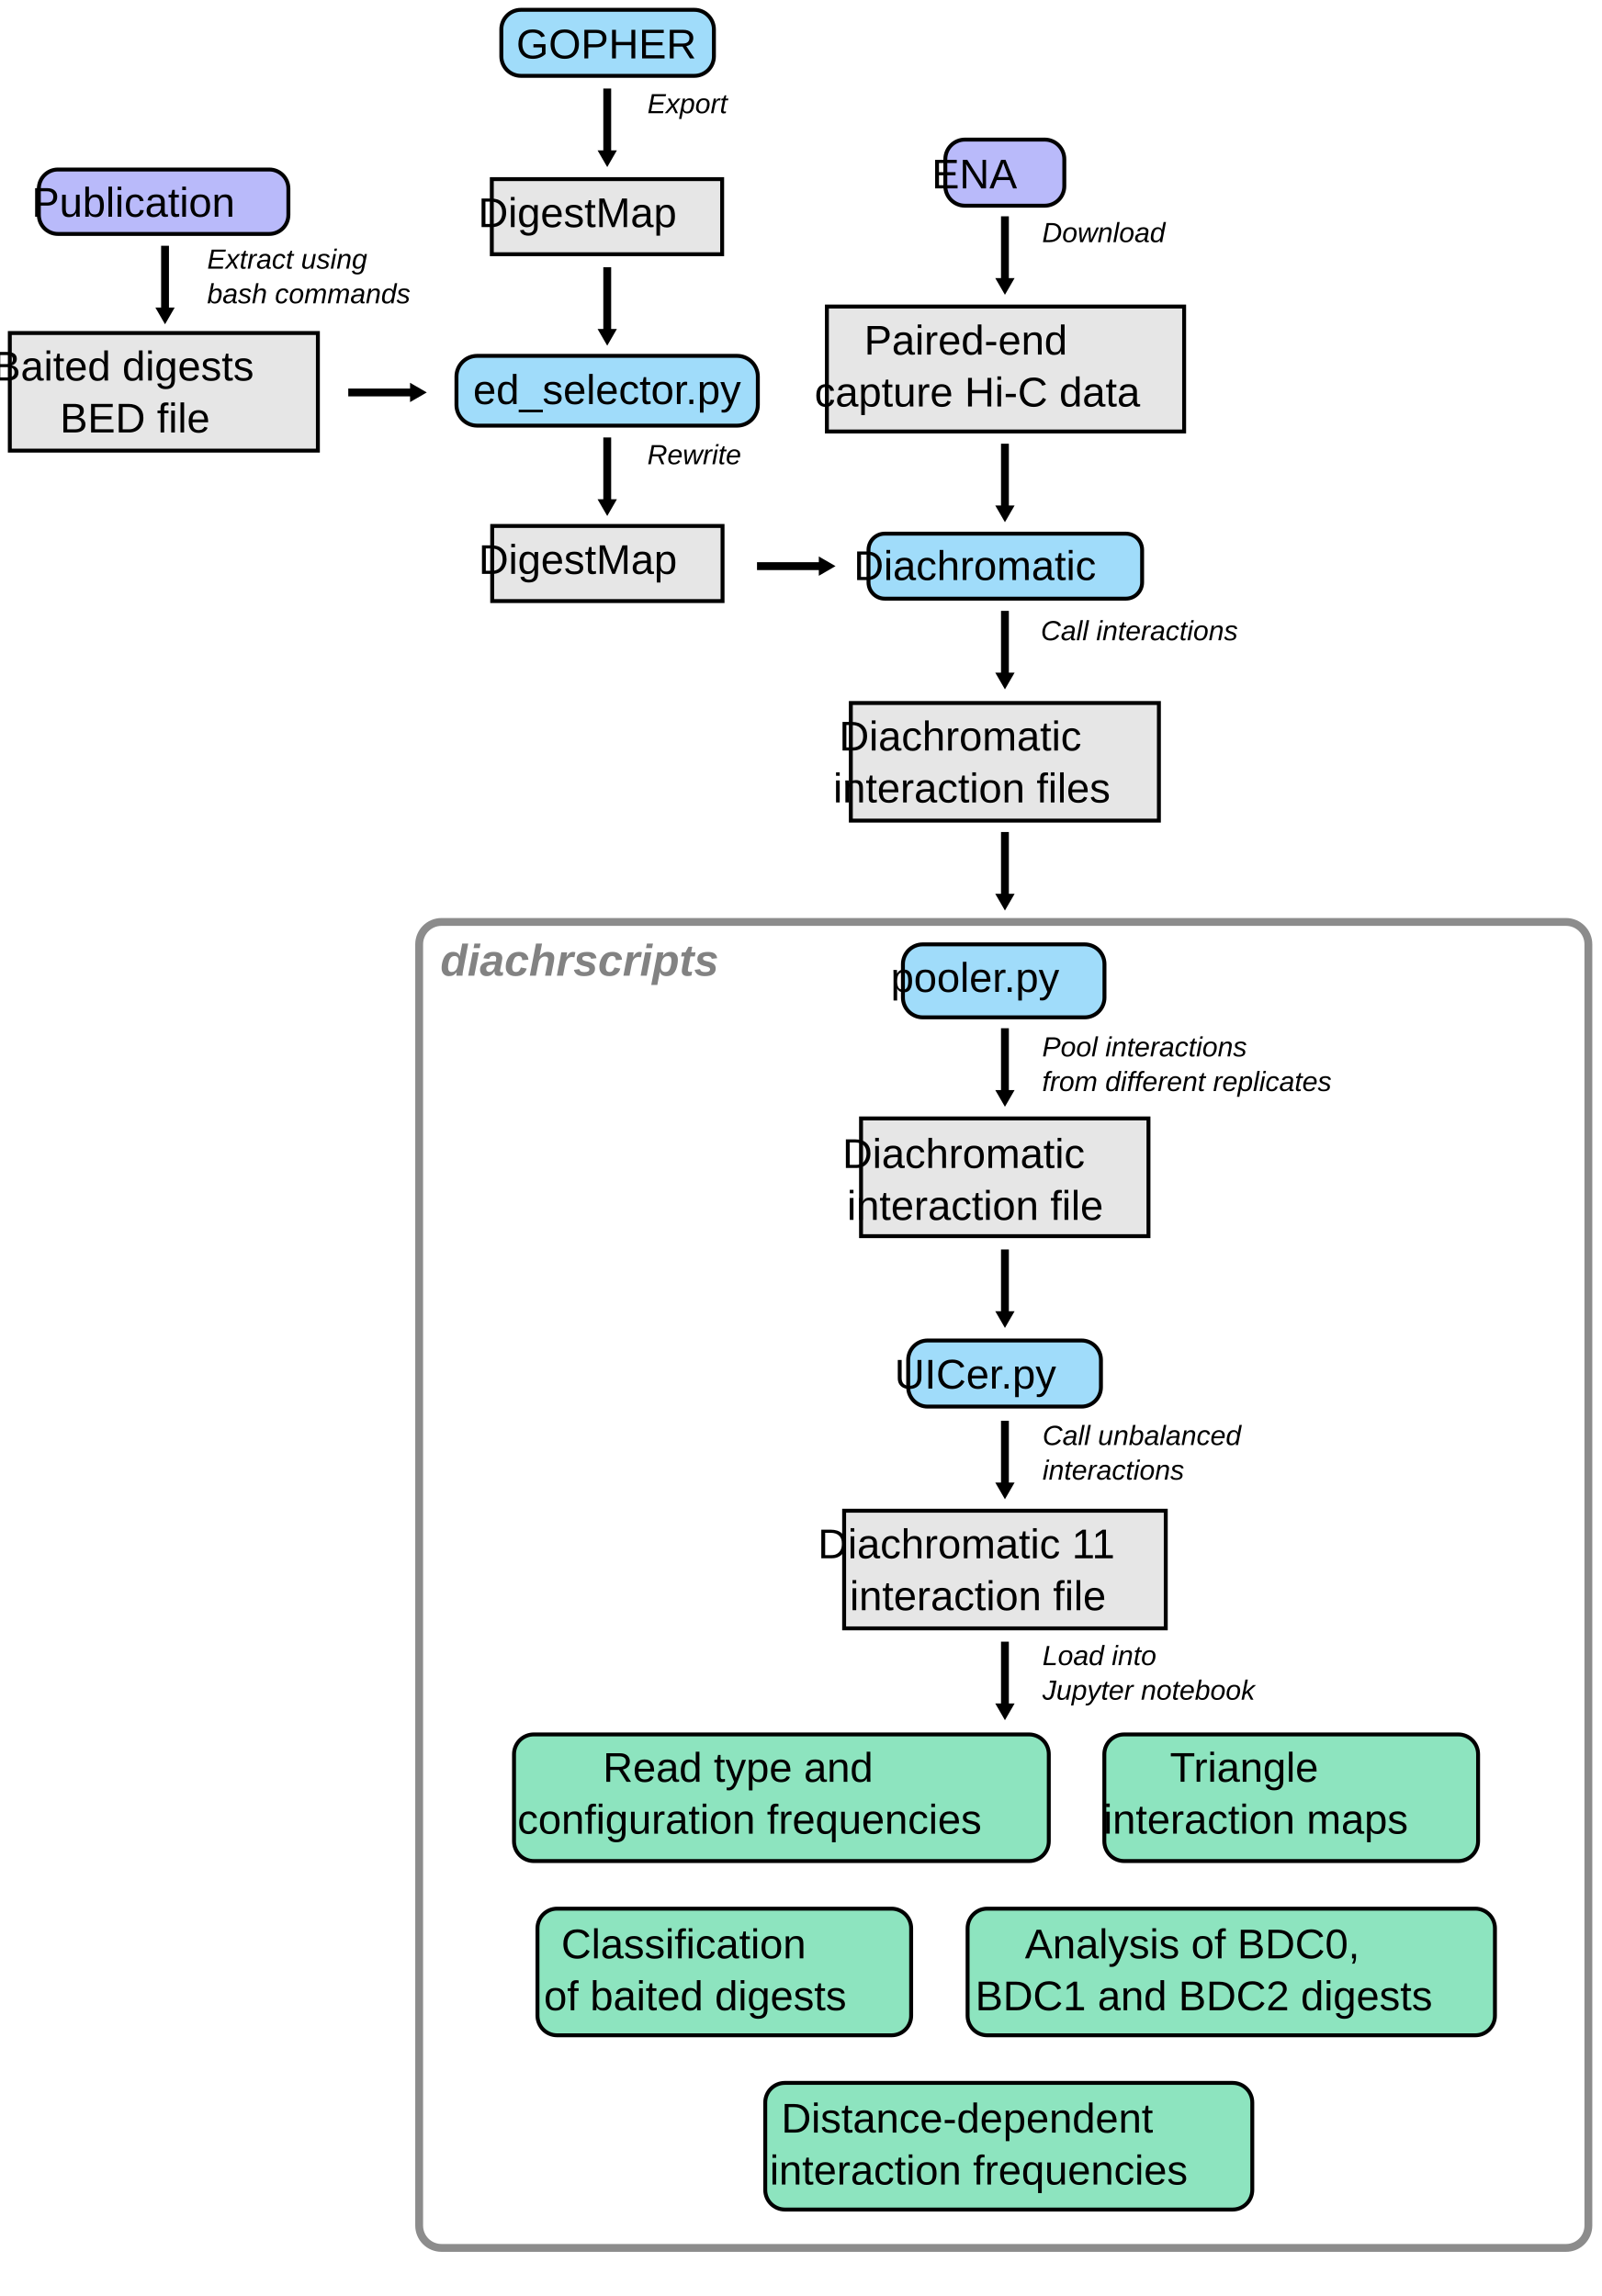
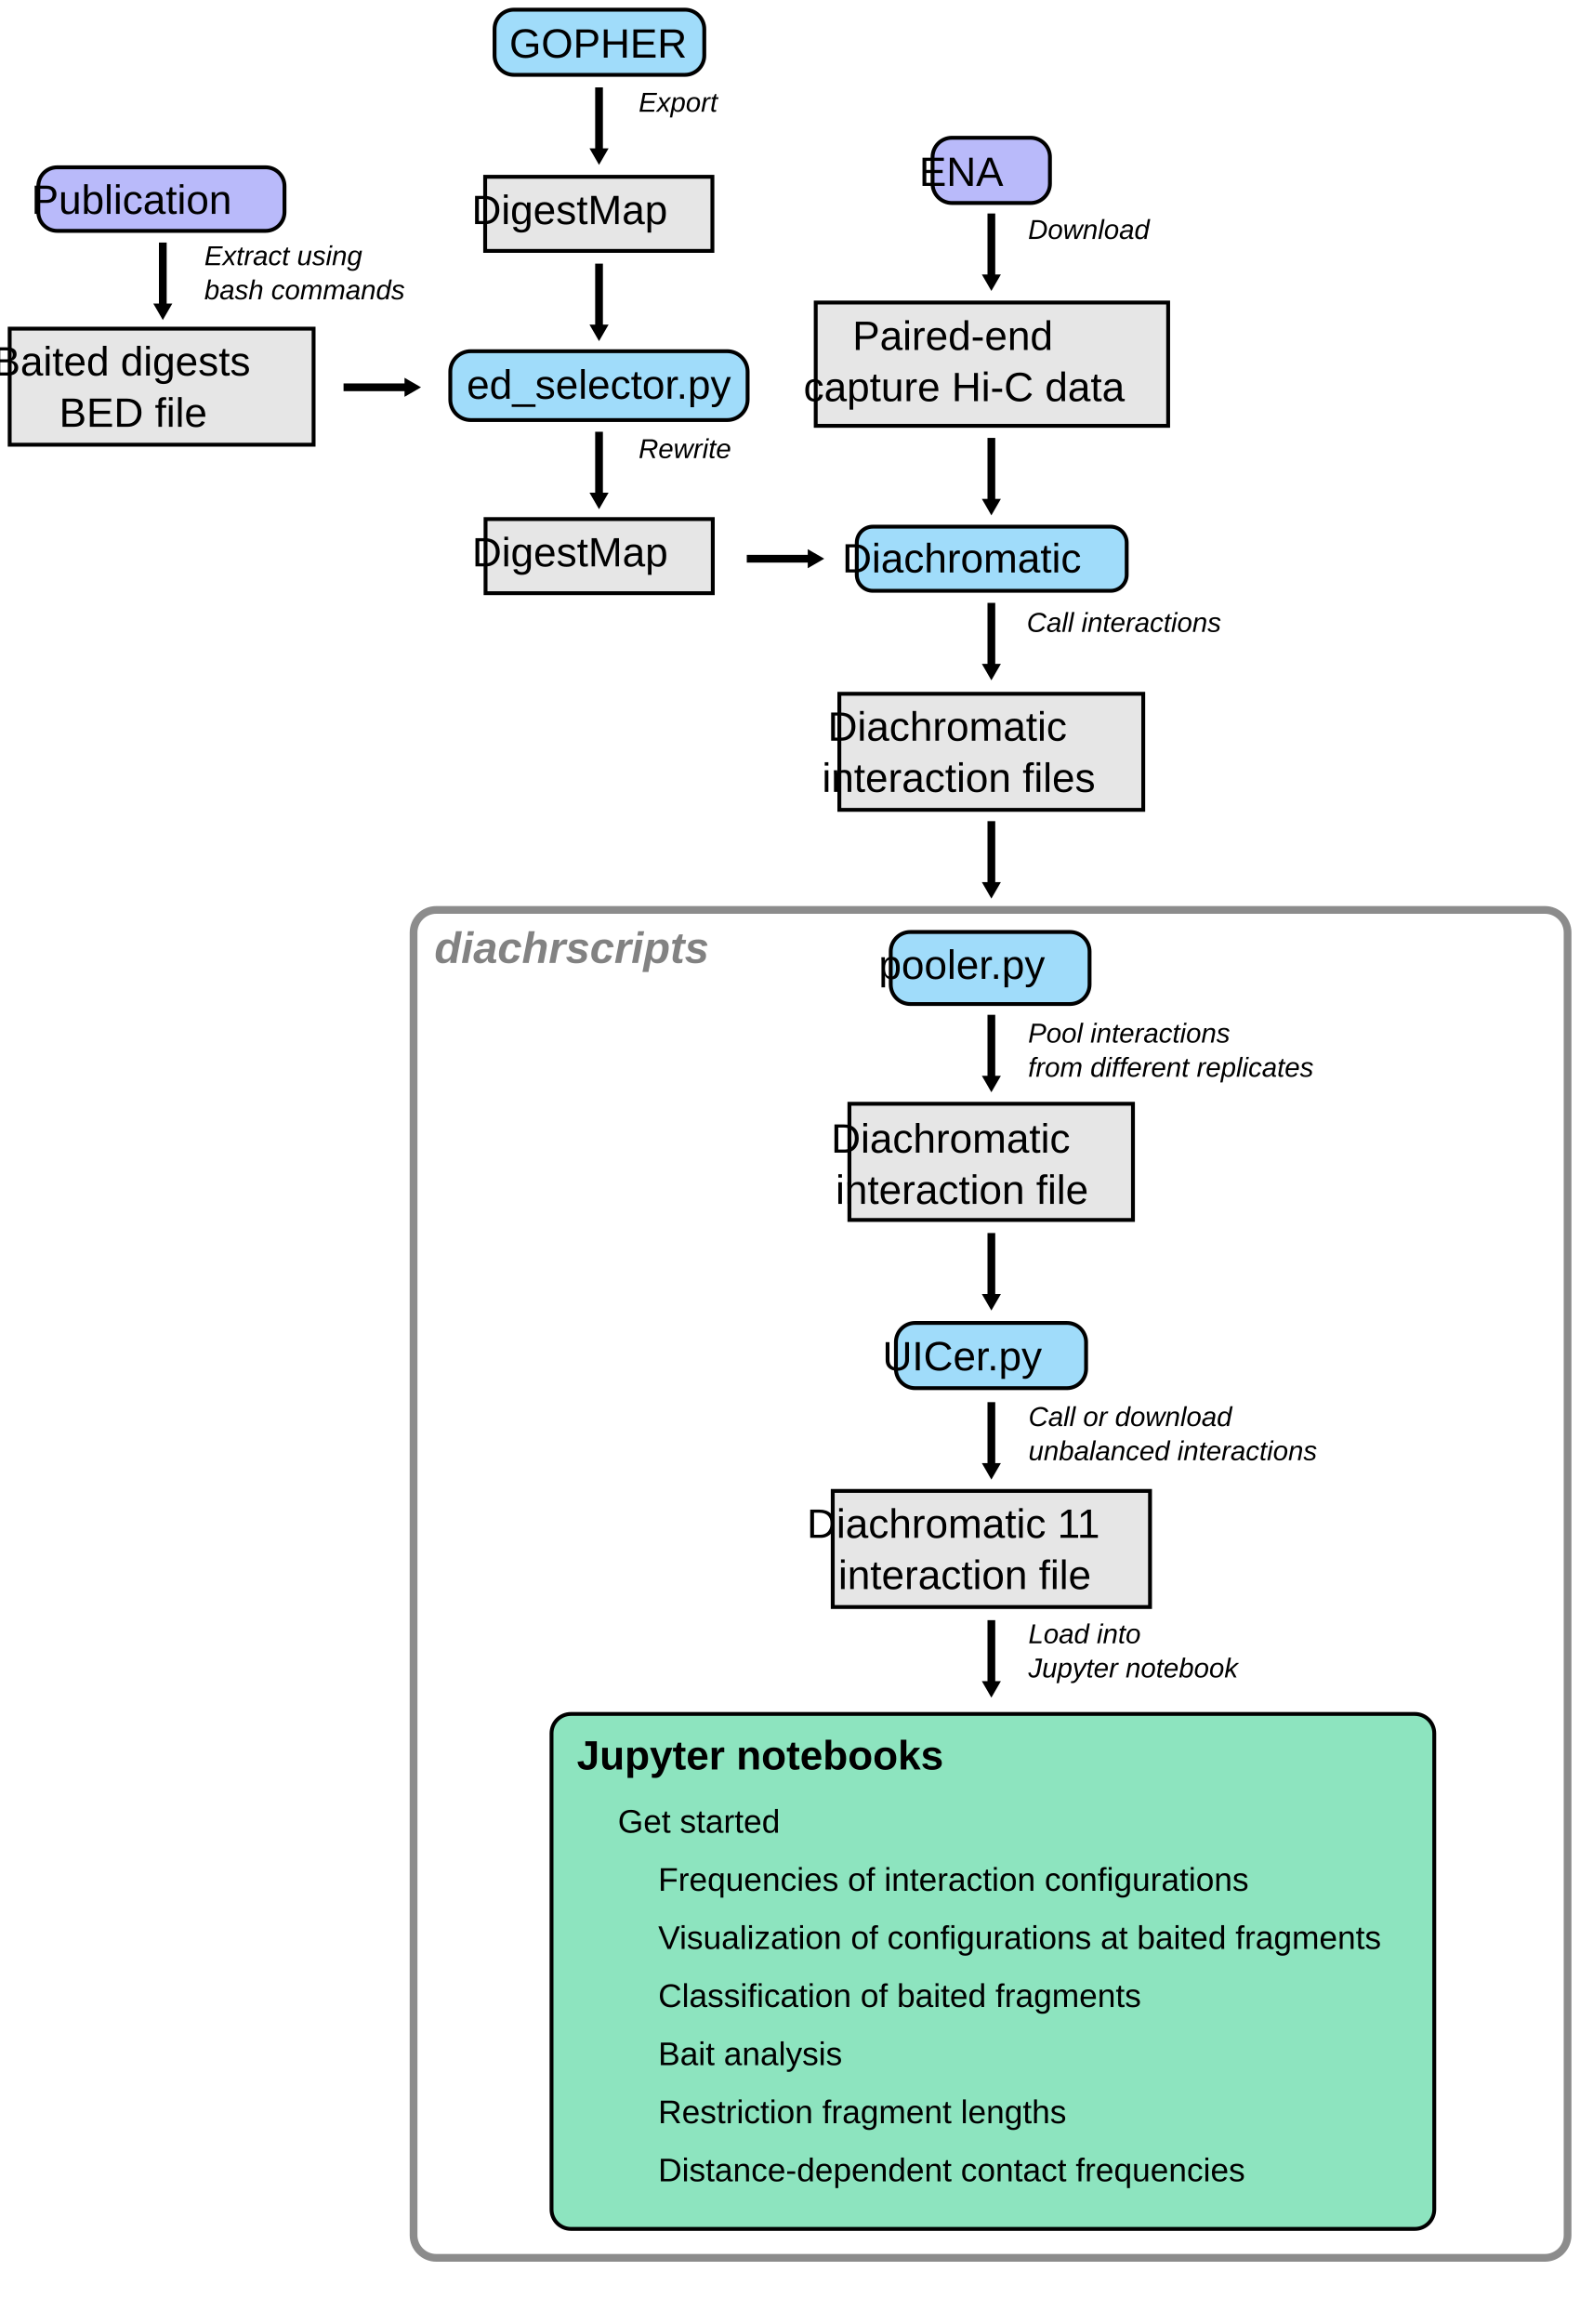
- <svg xmlns="http://www.w3.org/2000/svg" width="408mm" height="585mm" viewBox="0 0 408 585" version="1.1" id="svg5">
+ <svg xmlns="http://www.w3.org/2000/svg" width="408mm" height="600mm" viewBox="0 0 408 600" version="1.1" id="svg5">
  <defs id="defs2">
    <marker style="overflow:visible" id="marker2376" refX="0" refY="0" orient="auto">
      <path transform="matrix(-0.3,0,0,-0.3,0.69,0)" d="M 8.719,4.034 -2.207,0.016 8.719,-4.002 c -1.745,2.372 -1.735,5.617 -6e-7,8.035 z" style="fill:context-stroke;fill-rule:evenodd;stroke-width:0.625;stroke-linejoin:round" id="path2374" />
    </marker>
    <marker style="overflow:visible" id="TriangleOutS" refX="0" refY="0" orient="auto">
      <path transform="scale(0.2)" style="fill:context-stroke;fill-rule:evenodd;stroke:context-stroke;stroke-width:1pt" d="M 5.77,0 -2.88,5 V -5 Z" id="path2140" />
    </marker>
    <marker style="overflow:visible" id="Arrow2Mend" refX="0" refY="0" orient="auto">
      <path transform="scale(-0.6)" d="M 8.719,4.034 -2.207,0.016 8.719,-4.002 c -1.745,2.372 -1.735,5.617 -6e-7,8.035 z" style="fill:context-stroke;fill-rule:evenodd;stroke-width:0.625;stroke-linejoin:round" id="path2019" />
    </marker>
    <marker style="overflow:visible" id="Arrow2Send" refX="0" refY="0" orient="auto">
      <path transform="matrix(-0.3,0,0,-0.3,0.69,0)" d="M 8.719,4.034 -2.207,0.016 8.719,-4.002 c -1.745,2.372 -1.735,5.617 -6e-7,8.035 z" style="fill:context-stroke;fill-rule:evenodd;stroke-width:0.625;stroke-linejoin:round" id="path2025" />
    </marker>
    <marker style="overflow:visible" id="marker2342" refX="0" refY="0" orient="auto">
      <path transform="matrix(-0.2,0,0,-0.2,-1.2,0)" style="fill:context-stroke;fill-rule:evenodd;stroke:context-stroke;stroke-width:1pt" d="M 0,0 5,-5 -12.5,0 5,5 Z" id="path2340" />
    </marker>
    <marker style="overflow:visible" id="Arrow1Send" refX="0" refY="0" orient="auto">
      <path transform="matrix(-0.2,0,0,-0.2,-1.2,0)" style="fill:context-stroke;fill-rule:evenodd;stroke:context-stroke;stroke-width:1pt" d="M 0,0 5,-5 -12.5,0 5,5 Z" id="path2007" />
    </marker>
  </defs>
  <g id="layer1">
    <rect style="fill:#a0dcfa;fill-opacity:1;stroke:#000000;stroke-width:1;stroke-miterlimit:4;stroke-dasharray:none" id="rect13278" width="54.044" height="16.842" x="524.812" y="362.696" ry="4.953" />
    <rect style="fill:#b9bafa;fill-opacity:1;stroke:#000000;stroke-width:1;stroke-miterlimit:4;stroke-dasharray:none" id="rect49678" width="30.311" height="16.844" x="240.814" y="35.567" ry="5" />
    <rect style="fill:#e6e6e6;fill-opacity:1;stroke:#000000;stroke-width:1;stroke-miterlimit:4;stroke-dasharray:none" id="rect49676" width="91.005" height="31.836" x="210.644" y="78.103" ry="0" />
    <rect style="fill:#e6e6e6;fill-opacity:1;stroke:#000000;stroke-width:1;stroke-miterlimit:4;stroke-dasharray:none" id="rect49674" width="78.479" height="29.963" x="216.741" y="179.12" ry="0" />
    <rect style="fill:#e6e6e6;fill-opacity:1;stroke:#000000;stroke-width:1;stroke-miterlimit:4;stroke-dasharray:none" id="rect49672" width="58.679" height="19.136" x="125.383" y="134.011" ry="0" />
    <rect style="fill:#e6e6e6;fill-opacity:1;stroke:#000000;stroke-width:1;stroke-miterlimit:4;stroke-dasharray:none" id="rect42030" width="81.933" height="29.973" x="215.035" y="384.919" ry="0" />
-     <rect style="fill:#8de4bf;fill-opacity:1;stroke:#000000;stroke-width:1;stroke-miterlimit:4;stroke-dasharray:none" id="rect39671" width="95.211" height="32.265" x="281.319" y="441.915" ry="5.052" />
-     <rect style="fill:#8de4bf;fill-opacity:1;stroke:#000000;stroke-width:1;stroke-miterlimit:4;stroke-dasharray:none" id="rect39669" width="136.231" height="32.265" x="130.94" y="441.915" ry="5.047" />
+     <rect style="fill:#8de4bf;fill-opacity:1;stroke:#000000;stroke-width:1;stroke-miterlimit:4;stroke-dasharray:none" id="rect39669" width="227.948" height="132.948" x="142.418" y="442.5" ry="5.019" />
    <rect style="fill:#a0dcfa;fill-opacity:1;stroke:#000000;stroke-width:1;stroke-miterlimit:4;stroke-dasharray:none" id="rect39557" width="49.101" height="16.842" x="231.355" y="341.544" ry="4.953" />
    <rect style="fill:#a0dcfa;fill-opacity:1;stroke:#000000;stroke-width:1;stroke-miterlimit:4;stroke-dasharray:none" id="rect39555" width="51.342" height="18.594" x="230.014" y="240.618" ry="5.049" />
    <rect style="fill:#a0dcfa;fill-opacity:1;stroke:#000000;stroke-width:1;stroke-miterlimit:4;stroke-dasharray:none" id="rect39553" width="69.697" height="16.559" x="221.246" y="135.972" ry="4.14" />
    <rect style="fill:#a0dcfa;fill-opacity:1;stroke:#000000;stroke-width:1;stroke-miterlimit:4;stroke-dasharray:none" id="rect39255" width="76.776" height="17.776" x="116.279" y="90.671" ry="5.283" />
    <text xml:space="preserve" style="font-size:10.583px;line-height:1.25;font-family:Arial;-inkscape-font-specification:Arial;text-align:center;text-anchor:middle;stroke-width:0.265" x="255.697" y="147.787" id="text1464">
      <tspan id="tspan1462" style="text-align:center;text-anchor:middle;stroke-width:0.265" x="255.697" y="147.787">Diachromatic</tspan>
    </text>
    <text xml:space="preserve" style="font-size:10.583px;line-height:1.25;font-family:Arial;-inkscape-font-specification:Arial;text-align:center;text-anchor:middle;stroke-width:0.265" x="255.826" y="353.788" id="text1900">
      <tspan id="tspan1898" style="text-align:center;text-anchor:middle;stroke-width:0.265" x="255.826" y="353.788">UICer.py</tspan>
    </text>
    <text xml:space="preserve" style="font-size:10.583px;line-height:1.25;font-family:Arial;-inkscape-font-specification:Arial;stroke-width:0.265" x="120.516" y="102.942" id="text2644">
      <tspan id="tspan2642" style="stroke-width:0.265" x="120.516" y="102.942">ed_selector.py</tspan>
    </text>
    <text xml:space="preserve" style="font-size:10.583px;line-height:1.25;font-family:Arial;-inkscape-font-specification:Arial;text-align:center;text-anchor:middle;stroke-width:0.265" x="255.571" y="48.008" id="text3542">
      <tspan id="tspan3540" style="text-align:center;text-anchor:middle;stroke-width:0.265" x="255.571" y="48.008">ENA</tspan>
-     </text>
-     <text xml:space="preserve" style="font-size:10.583px;line-height:1.25;font-family:Arial;-inkscape-font-specification:Arial;text-align:center;text-anchor:middle;stroke-width:0.265" x="198.293" y="453.983" id="text5236">
-       <tspan style="text-align:center;text-anchor:middle;stroke-width:0.265" x="198.293" y="453.983" id="tspan13474">Read type and</tspan>
-       <tspan style="text-align:center;text-anchor:middle;stroke-width:0.265" x="198.293" y="467.212" id="tspan2636">configuration frequencies</tspan>
-     </text>
-     <text xml:space="preserve" style="font-size:10.583px;line-height:1.25;font-family:Arial;-inkscape-font-specification:Arial;text-align:center;text-anchor:middle;stroke-width:0.265" x="327.234" y="453.969" id="text5768">
-       <tspan id="tspan5766" style="text-align:center;text-anchor:middle;stroke-width:0.265" x="327.234" y="453.969">Triangle</tspan>
-       <tspan style="text-align:center;text-anchor:middle;stroke-width:0.265" x="327.234" y="467.198" id="tspan26899">interaction maps</tspan>
    </text>
    <text xml:space="preserve" style="font-size:10.583px;line-height:1.25;font-family:Arial;-inkscape-font-specification:Arial;text-align:center;text-anchor:middle;stroke-width:0.265" x="256.315" y="90.344" id="text6534">
      <tspan id="tspan6532" style="text-align:center;text-anchor:middle;stroke-width:0.265" x="256.315" y="90.344">Paired-end</tspan>
      <tspan style="text-align:center;text-anchor:middle;stroke-width:0.265" x="256.315" y="103.573" id="tspan21088">capture Hi-C data</tspan>
    </text>
    <text xml:space="preserve" style="font-size:10.583px;line-height:1.25;font-family:Arial;-inkscape-font-specification:Arial;text-align:center;text-anchor:middle;stroke-width:0.265" x="154.546" y="146.227" id="text8032">
      <tspan id="tspan8030" style="text-align:center;text-anchor:middle;stroke-width:0.265" x="154.546" y="146.227">DigestMap</tspan>
    </text>
    <text xml:space="preserve" style="font-size:10.583px;line-height:1.25;font-family:Arial;-inkscape-font-specification:Arial;text-align:center;text-anchor:middle;stroke-width:0.265" x="254.917" y="191.225" id="text10292">
      <tspan id="tspan10290" style="text-align:center;text-anchor:middle;stroke-width:0.265" x="254.917" y="191.225">Diachromatic</tspan>
      <tspan style="text-align:center;text-anchor:middle;stroke-width:0.265" x="254.917" y="204.454" id="tspan10294">interaction files</tspan>
    </text>
    <text xml:space="preserve" style="font-size:10.583px;line-height:1.25;font-family:Arial;-inkscape-font-specification:Arial;text-align:center;text-anchor:middle;stroke-width:0.265" x="255.729" y="252.725" id="text11090">
      <tspan id="tspan11088" style="text-align:center;text-anchor:middle;stroke-width:0.265" x="255.729" y="252.725">pooler.py</tspan>
    </text>
    <text xml:space="preserve" style="font-size:10.583px;line-height:1.25;font-family:Arial;-inkscape-font-specification:Arial;text-align:center;text-anchor:middle;stroke-width:0.265" x="256.475" y="397.03" id="text25424">
      <tspan id="tspan25420" style="text-align:center;text-anchor:middle;stroke-width:0.265" x="256.475" y="397.03">Diachromatic 11</tspan>
      <tspan style="text-align:center;text-anchor:middle;stroke-width:0.265" x="256.475" y="410.259" id="tspan25422">interaction file</tspan>
    </text>
    <text xml:space="preserve" style="font-style:italic;font-variant:normal;font-weight:normal;font-stretch:normal;font-size:7.056px;line-height:1.25;font-family:Arial;-inkscape-font-specification:'Arial Italic';text-align:start;text-anchor:start;stroke-width:0.265" x="164.895" y="118.277" id="text29309">
      <tspan id="tspan29307" style="font-style:italic;font-variant:normal;font-weight:normal;font-stretch:normal;font-size:7.056px;font-family:Arial;-inkscape-font-specification:'Arial Italic';text-align:start;text-anchor:start;stroke-width:0.265" x="164.895" y="118.277">Rewrite</tspan>
    </text>
    <text xml:space="preserve" style="font-style:italic;font-variant:normal;font-weight:normal;font-stretch:normal;font-size:7.056px;line-height:1.25;font-family:Arial;-inkscape-font-specification:'Arial Italic';text-align:start;text-anchor:start;stroke-width:0.265" x="265.465" y="61.694" id="text32175">
      <tspan id="tspan32173" style="font-style:italic;font-variant:normal;font-weight:normal;font-stretch:normal;font-size:7.056px;font-family:Arial;-inkscape-font-specification:'Arial Italic';text-align:start;text-anchor:start;stroke-width:0.265" x="265.465" y="61.694">Download</tspan>
    </text>
    <text xml:space="preserve" style="font-style:italic;font-variant:normal;font-weight:normal;font-stretch:normal;font-size:7.056px;line-height:1.25;font-family:Arial;-inkscape-font-specification:'Arial Italic';text-align:start;text-anchor:start;stroke-width:0.265" x="265.138" y="163.137" id="text32863">
      <tspan id="tspan32861" style="font-style:italic;font-variant:normal;font-weight:normal;font-stretch:normal;font-size:7.056px;font-family:Arial;-inkscape-font-specification:'Arial Italic';text-align:start;text-anchor:start;stroke-width:0.265" x="265.138" y="163.137">Call interactions</tspan>
    </text>
    <text xml:space="preserve" style="font-style:italic;font-variant:normal;font-weight:normal;font-stretch:normal;font-size:7.056px;line-height:1.25;font-family:Arial;-inkscape-font-specification:'Arial Italic';text-align:start;text-anchor:start;stroke-width:0.265" x="265.476" y="269.169" id="text39231">
      <tspan id="tspan39229" style="font-style:italic;font-variant:normal;font-weight:normal;font-stretch:normal;font-size:7.056px;font-family:Arial;-inkscape-font-specification:'Arial Italic';text-align:start;text-anchor:start;stroke-width:0.265" x="265.476" y="269.169">Pool interactions</tspan>
      <tspan style="font-style:italic;font-variant:normal;font-weight:normal;font-stretch:normal;font-size:7.056px;font-family:Arial;-inkscape-font-specification:'Arial Italic';text-align:start;text-anchor:start;stroke-width:0.265" x="265.476" y="277.988" id="tspan4329">from different replicates</tspan>
    </text>
    <text xml:space="preserve" style="font-style:italic;font-variant:normal;font-weight:normal;font-stretch:normal;font-size:7.056px;line-height:1.25;font-family:Arial;-inkscape-font-specification:'Arial Italic';text-align:start;text-anchor:start;stroke-width:0.265" x="265.569" y="368.181" id="text40809">
-       <tspan id="tspan40807" style="font-style:italic;font-variant:normal;font-weight:normal;font-stretch:normal;font-size:7.056px;font-family:Arial;-inkscape-font-specification:'Arial Italic';text-align:start;text-anchor:start;stroke-width:0.265" x="265.569" y="368.181">Call unbalanced</tspan>
-       <tspan style="font-style:italic;font-variant:normal;font-weight:normal;font-stretch:normal;font-size:7.056px;font-family:Arial;-inkscape-font-specification:'Arial Italic';text-align:start;text-anchor:start;stroke-width:0.265" x="265.569" y="377" id="tspan41283">interactions</tspan>
+       <tspan id="tspan40807" style="font-style:italic;font-variant:normal;font-weight:normal;font-stretch:normal;font-size:7.056px;font-family:Arial;-inkscape-font-specification:'Arial Italic';text-align:start;text-anchor:start;stroke-width:0.265" x="265.569" y="368.181">Call or download</tspan>
+       <tspan style="font-style:italic;font-variant:normal;font-weight:normal;font-stretch:normal;font-size:7.056px;font-family:Arial;-inkscape-font-specification:'Arial Italic';text-align:start;text-anchor:start;stroke-width:0.265" x="265.569" y="377" id="tspan41283">unbalanced interactions</tspan>
    </text>
    <rect style="fill:#e6e6e6;fill-opacity:1;stroke:#000000;stroke-width:1;stroke-miterlimit:4;stroke-dasharray:none" id="rect50304" width="73.222" height="29.995" x="219.342" y="284.967" ry="0" />
    <text xml:space="preserve" style="font-size:10.583px;line-height:1.25;font-family:Arial;-inkscape-font-specification:Arial;text-align:center;text-anchor:middle;stroke-width:0.265" x="255.775" y="297.588" id="text50310">
      <tspan id="tspan50306" style="text-align:center;text-anchor:middle;stroke-width:0.265" x="255.775" y="297.588">Diachromatic</tspan>
      <tspan style="text-align:center;text-anchor:middle;stroke-width:0.265" x="255.775" y="310.817" id="tspan50308">interaction file</tspan>
    </text>
    <path style="fill:none;stroke:#000000;stroke-width:0.265px;stroke-linecap:butt;stroke-linejoin:miter;stroke-opacity:1" d="m 500,428.891 c 391.583,0 391.583,0 391.583,0" id="path51305" />
    <path style="fill:none;stroke:#000000;stroke-width:0.265px;stroke-linecap:butt;stroke-linejoin:miter;stroke-opacity:1" d="m 500,365.132 c 391.583,0 391.583,0 391.583,0" id="path51387" />
    <path style="fill:none;stroke:#000000;stroke-width:0.265px;stroke-linecap:butt;stroke-linejoin:miter;stroke-opacity:1" d="m 500,315.132 c 391.583,0 391.583,0 391.583,0" id="path51389" />
    <path style="fill:none;stroke:#000000;stroke-width:0.265px;stroke-linecap:butt;stroke-linejoin:miter;stroke-opacity:1" d="m 500,265.132 c 391.583,0 391.583,0 391.583,0" id="path51391" />
    <path style="fill:none;stroke:#000000;stroke-width:0.265px;stroke-linecap:butt;stroke-linejoin:miter;stroke-opacity:1" d="m 500,215.132 c 391.583,0 391.583,0 391.583,0" id="path51395" />
    <path style="fill:none;stroke:#000000;stroke-width:0.265px;stroke-linecap:butt;stroke-linejoin:miter;stroke-opacity:1" d="m 500,165.132 c 391.583,0 391.583,0 391.583,0" id="path51397" />
    <path style="fill:none;stroke:#000000;stroke-width:0.265px;stroke-linecap:butt;stroke-linejoin:miter;stroke-opacity:1" d="m 500,115.132 c 391.583,0 391.583,0 391.583,0" id="path51399" />
    <path style="fill:none;stroke:#000000;stroke-width:0.265px;stroke-linecap:butt;stroke-linejoin:miter;stroke-opacity:1" d="m 500,65.132 c 391.583,0 391.583,0 391.583,0" id="path51403" />
    <path style="fill:none;stroke:#000000;stroke-width:0.265px;stroke-linecap:butt;stroke-linejoin:miter;stroke-opacity:1" d="m 500,15.132 c 391.583,0 391.583,0 391.583,0" id="path51405" />
    <path style="fill:none;stroke:#000000;stroke-width:0.318px;stroke-linecap:butt;stroke-linejoin:miter;stroke-opacity:1" d="m 60.731,-600 c -1.286,513.405 0,499.806 0,499.806" id="path26459" />
    <path style="fill:none;stroke:#000000;stroke-width:2;stroke-linecap:butt;stroke-linejoin:miter;stroke-miterlimit:4;stroke-dasharray:none;stroke-opacity:1;marker-end:url(#TriangleOutS)" d="m 255.999,318.343 c 0,17.162 0,17.162 0,17.162" id="path1990" />
    <path style="fill:none;stroke:#000000;stroke-width:2;stroke-linecap:butt;stroke-linejoin:miter;stroke-miterlimit:4;stroke-dasharray:none;stroke-opacity:1;marker-end:url(#TriangleOutS)" d="m 255.999,261.993 c 0,17.162 0,17.162 0,17.162" id="path2494" />
    <path style="fill:none;stroke:#000000;stroke-width:2;stroke-linecap:butt;stroke-linejoin:miter;stroke-miterlimit:4;stroke-dasharray:none;stroke-opacity:1;marker-end:url(#TriangleOutS)" d="m 255.999,211.993 c 0,17.162 0,17.162 0,17.162" id="path2496" />
    <path style="fill:none;stroke:#000000;stroke-width:2;stroke-linecap:butt;stroke-linejoin:miter;stroke-miterlimit:4;stroke-dasharray:none;stroke-opacity:1;marker-end:url(#TriangleOutS)" d="m 255.999,155.643 c 0,17.162 0,17.162 0,17.162" id="path2498" />
    <path style="fill:none;stroke:#000000;stroke-width:2;stroke-linecap:butt;stroke-linejoin:miter;stroke-miterlimit:4;stroke-dasharray:none;stroke-opacity:1;marker-end:url(#TriangleOutS)" d="m 255.999,113.051 c 0,17.162 0,17.162 0,17.162" id="path2500" />
    <path style="fill:none;stroke:#000000;stroke-width:2;stroke-linecap:butt;stroke-linejoin:miter;stroke-miterlimit:4;stroke-dasharray:none;stroke-opacity:1;marker-end:url(#TriangleOutS)" d="m 255.999,55.114 c 0,17.162 0,17.162 0,17.162" id="path2502" />
    <path style="fill:none;stroke:#000000;stroke-width:2;stroke-linecap:butt;stroke-linejoin:miter;stroke-miterlimit:4;stroke-dasharray:none;stroke-opacity:1;marker-end:url(#TriangleOutS)" d="m 255.999,361.993 c 0,17.162 0,17.162 0,17.162" id="path2504" />
    <path style="fill:none;stroke:#000000;stroke-width:2;stroke-linecap:butt;stroke-linejoin:miter;stroke-miterlimit:4;stroke-dasharray:none;stroke-opacity:1;marker-end:url(#TriangleOutS)" d="m 154.688,111.464 c 0,17.162 0,17.162 0,17.162" id="path2506" />
    <path style="fill:none;stroke:#000000;stroke-width:2;stroke-linecap:butt;stroke-linejoin:miter;stroke-miterlimit:4;stroke-dasharray:none;stroke-opacity:1;marker-end:url(#TriangleOutS)" d="m 192.841,144.245 c 17.162,0 17.162,0 17.162,0" id="path2508" />
    <path style="fill:none;stroke:#000000;stroke-width:2;stroke-linecap:butt;stroke-linejoin:miter;stroke-miterlimit:4;stroke-dasharray:none;stroke-opacity:1;marker-end:url(#TriangleOutS)" d="m 255.999,418.285 c 0,17.162 0,17.162 0,17.162" id="path14744" />
    <text xml:space="preserve" style="font-style:italic;font-variant:normal;font-weight:normal;font-stretch:normal;font-size:7.056px;line-height:1.25;font-family:Arial;-inkscape-font-specification:'Arial Italic';text-align:start;text-anchor:start;stroke-width:0.265" x="265.545" y="424.253" id="text14748">
      <tspan id="tspan14746" style="font-style:italic;font-variant:normal;font-weight:normal;font-stretch:normal;font-size:7.056px;font-family:Arial;-inkscape-font-specification:'Arial Italic';text-align:start;text-anchor:start;stroke-width:0.265" x="265.545" y="424.253">Load into</tspan>
      <tspan style="font-style:italic;font-variant:normal;font-weight:normal;font-stretch:normal;font-size:7.056px;font-family:Arial;-inkscape-font-specification:'Arial Italic';text-align:start;text-anchor:start;stroke-width:0.265" x="265.545" y="433.072" id="tspan16180">Jupyter notebook</tspan>
    </text>
-     <rect style="fill:#8de4bf;fill-opacity:1;stroke:#000000;stroke-width:1;stroke-miterlimit:4;stroke-dasharray:none" id="rect16712" width="95.192" height="32.265" x="136.916" y="486.309" ry="5" />
-     <text xml:space="preserve" style="font-size:10.583px;line-height:1.25;font-family:Arial;-inkscape-font-specification:Arial;text-align:center;text-anchor:middle;stroke-width:0.265" x="184.446" y="498.962" id="text16718">
-       <tspan style="text-align:center;text-anchor:middle;stroke-width:0.265" x="184.446" y="498.962" id="tspan16716">Classification</tspan>
-       <tspan style="text-align:center;text-anchor:middle;stroke-width:0.265" x="184.446" y="512.191" id="tspan16918">of baited digests</tspan>
-     </text>
    <path style="fill:none;stroke:#000000;stroke-width:0.318px;stroke-linecap:butt;stroke-linejoin:miter;stroke-opacity:1" d="m 160.731,-600 c -1.286,513.405 0,499.806 0,499.806" id="path26377" />
-     <rect style="fill:none;stroke:#8c8c8c;stroke-width:2;stroke-miterlimit:4;stroke-dasharray:none;stroke-opacity:1" id="rect18156" width="297.846" height="337.846" x="106.779" y="234.905" ry="5.69" />
+     <rect style="fill:none;stroke:#8c8c8c;stroke-width:2;stroke-miterlimit:4;stroke-dasharray:none;stroke-opacity:1" id="rect18156" width="297.999" height="347.999" x="106.794" y="234.921" ry="5.861" />
    <text xml:space="preserve" style="font-style:italic;font-variant:normal;font-weight:bold;font-stretch:normal;font-size:11.289px;line-height:1.25;font-family:Arial;-inkscape-font-specification:'Arial Bold Italic';fill:#828282;fill-opacity:1;stroke-width:0.265" x="112.183" y="248.605" id="text18746">
      <tspan id="tspan18744" style="font-style:italic;font-variant:normal;font-weight:bold;font-stretch:normal;font-size:11.289px;font-family:Arial;-inkscape-font-specification:'Arial Bold Italic';fill:#828282;fill-opacity:1;stroke-width:0.265" x="112.183" y="248.605">diachrscripts</tspan>
    </text>
    <path style="fill:none;stroke:#000000;stroke-width:0.318px;stroke-linecap:butt;stroke-linejoin:miter;stroke-opacity:1" d="m 260.731,-600 c -1.286,513.405 0,499.806 0,499.806" id="path26461" />
-     <rect style="fill:#8de4bf;fill-opacity:1;stroke:#000000;stroke-width:1;stroke-miterlimit:4;stroke-dasharray:none" id="rect982" width="124.072" height="32.265" x="194.938" y="530.703" ry="5" />
-     <text xml:space="preserve" style="font-size:10.583px;line-height:1.25;font-family:Arial;-inkscape-font-specification:Arial;text-align:center;text-anchor:middle;stroke-width:0.265" x="256.674" y="543.356" id="text988">
-       <tspan style="text-align:center;text-anchor:middle;stroke-width:0.265" x="256.674" y="543.356" id="tspan986">Distance-dependent</tspan>
-       <tspan style="text-align:center;text-anchor:middle;stroke-width:0.265" x="256.674" y="556.585" id="tspan1242">interaction frequencies</tspan>
-     </text>
-     <rect style="fill:#8de4bf;fill-opacity:1;stroke:#000000;stroke-width:1;stroke-miterlimit:4;stroke-dasharray:none" id="rect7174" width="134.338" height="32.265" x="246.486" y="486.309" ry="5" />
-     <text xml:space="preserve" style="font-size:10.583px;line-height:1.25;font-family:Arial;-inkscape-font-specification:Arial;text-align:center;text-anchor:middle;stroke-width:0.265" x="314.024" y="498.962" id="text7180">
-       <tspan style="text-align:center;text-anchor:middle;stroke-width:0.265" x="314.024" y="498.962" id="tspan7836">Analysis of BDC0,</tspan>
-       <tspan style="text-align:center;text-anchor:middle;stroke-width:0.265" x="314.024" y="512.191" id="tspan9286">BDC1 and BDC2 digests</tspan>
-     </text>
    <text xml:space="preserve" style="font-size:10.583px;line-height:1.25;font-family:Arial;-inkscape-font-specification:Arial;text-align:center;text-anchor:middle;stroke-width:0.265" x="551.946" y="374.529" id="text13270">
      <tspan id="tspan13268" style="text-align:center;text-anchor:middle;stroke-width:0.265" x="551.946" y="374.529">profiler.py</tspan>
    </text>
    <path style="fill:none;stroke:#000000;stroke-width:2;stroke-linecap:butt;stroke-linejoin:miter;stroke-miterlimit:4;stroke-dasharray:none;stroke-opacity:1;marker-end:url(#TriangleOutS)" d="m 500,371.208 c 17.162,0 17.162,0 17.162,0" id="path13272" />
    <rect style="fill:#e6e6e6;fill-opacity:1;stroke:#000000;stroke-width:1;stroke-miterlimit:4;stroke-dasharray:none" id="rect7369" width="58.679" height="19.136" x="125.283" y="45.64" ry="0" />
    <rect style="fill:#a0dcfa;fill-opacity:1;stroke:#000000;stroke-width:1;stroke-miterlimit:4;stroke-dasharray:none" id="rect7371" width="54.156" height="16.825" x="127.709" y="2.5" ry="5" />
    <text xml:space="preserve" style="font-size:10.583px;line-height:1.25;font-family:Arial;-inkscape-font-specification:Arial;stroke-width:0.265" x="131.529" y="14.883" id="text7375">
      <tspan id="tspan7373" style="stroke-width:0.265" x="131.529" y="14.883">GOPHER</tspan>
    </text>
    <text xml:space="preserve" style="font-size:10.583px;line-height:1.25;font-family:Arial;-inkscape-font-specification:Arial;text-align:center;text-anchor:middle;stroke-width:0.265" x="154.446" y="57.856" id="text7379">
      <tspan id="tspan7377" style="text-align:center;text-anchor:middle;stroke-width:0.265" x="154.446" y="57.856">DigestMap</tspan>
    </text>
    <text xml:space="preserve" style="font-style:italic;font-variant:normal;font-weight:normal;font-stretch:normal;font-size:7.056px;line-height:1.25;font-family:Arial;-inkscape-font-specification:'Arial Italic';text-align:start;text-anchor:start;stroke-width:0.265" x="164.909" y="28.848" id="text7383">
      <tspan id="tspan7381" style="font-style:italic;font-variant:normal;font-weight:normal;font-stretch:normal;font-size:7.056px;font-family:Arial;-inkscape-font-specification:'Arial Italic';text-align:start;text-anchor:start;stroke-width:0.265" x="164.909" y="28.848">Export</tspan>
    </text>
    <path style="fill:none;stroke:#000000;stroke-width:2;stroke-linecap:butt;stroke-linejoin:miter;stroke-miterlimit:4;stroke-dasharray:none;stroke-opacity:1;marker-end:url(#TriangleOutS)" d="m 154.688,22.564 c 0,17.162 0,17.162 0,17.162" id="path7385" />
    <path style="fill:none;stroke:#000000;stroke-width:2;stroke-linecap:butt;stroke-linejoin:miter;stroke-miterlimit:4;stroke-dasharray:none;stroke-opacity:1;marker-end:url(#TriangleOutS)" d="m 154.688,68.072 c 0,17.162 0,17.162 0,17.162" id="path7387" />
    <rect style="fill:#b9bafa;fill-opacity:1;stroke:#000000;stroke-width:1;stroke-miterlimit:4;stroke-dasharray:none" id="rect15029" width="63.57" height="16.415" x="9.894" y="43.19" ry="4.872" />
    <text xml:space="preserve" style="font-size:10.583px;line-height:1.25;font-family:Arial;-inkscape-font-specification:Arial;text-align:center;text-anchor:middle;stroke-width:0.265" x="41.311" y="55.216" id="text15033">
      <tspan id="tspan15031" style="text-align:center;text-anchor:middle;stroke-width:0.265" x="41.311" y="55.216">Publication</tspan>
    </text>
    <rect style="fill:#e6e6e6;fill-opacity:1;stroke:#000000;stroke-width:1;stroke-miterlimit:4;stroke-dasharray:none" id="rect17275" width="78.479" height="29.963" x="2.5" y="84.851" ry="0" />
    <text xml:space="preserve" style="font-size:10.583px;line-height:1.25;font-family:Arial;-inkscape-font-specification:Arial;text-align:center;text-anchor:middle;stroke-width:0.265" x="41.734" y="96.956" id="text17281">
      <tspan style="text-align:center;text-anchor:middle;stroke-width:0.265" x="41.734" y="96.956" id="tspan17439">Baited digests</tspan>
      <tspan style="text-align:center;text-anchor:middle;stroke-width:0.265" x="41.734" y="110.185" id="tspan18289">BED file</tspan>
    </text>
    <path style="fill:none;stroke:#000000;stroke-width:2;stroke-linecap:butt;stroke-linejoin:miter;stroke-miterlimit:4;stroke-dasharray:none;stroke-opacity:1;marker-end:url(#TriangleOutS)" d="m 42.041,62.617 c 0,17.162 0,17.162 0,17.162" id="path18725" />
    <path style="fill:none;stroke:#000000;stroke-width:2;stroke-linecap:butt;stroke-linejoin:miter;stroke-miterlimit:4;stroke-dasharray:none;stroke-opacity:1;marker-end:url(#TriangleOutS)" d="m 88.716,99.991 c 17.162,0 17.162,0 17.162,0" id="path18727" />
    <text xml:space="preserve" style="font-style:italic;font-variant:normal;font-weight:normal;font-stretch:normal;font-size:7.056px;line-height:1.25;font-family:Arial;-inkscape-font-specification:'Arial Italic';text-align:start;text-anchor:start;stroke-width:0.265" x="52.766" y="68.463" id="text18731">
      <tspan id="tspan18729" style="font-style:italic;font-variant:normal;font-weight:normal;font-stretch:normal;font-size:7.056px;font-family:Arial;-inkscape-font-specification:'Arial Italic';text-align:start;text-anchor:start;stroke-width:0.265" x="52.766" y="68.463">Extract using</tspan>
      <tspan style="font-style:italic;font-variant:normal;font-weight:normal;font-stretch:normal;font-size:7.056px;font-family:Arial;-inkscape-font-specification:'Arial Italic';text-align:start;text-anchor:start;stroke-width:0.265" x="52.766" y="77.282" id="tspan18863">bash commands</tspan>
    </text>
+     <text xml:space="preserve" style="font-weight:bold;font-size:8.467px;line-height:1.25;font-family:Arial;-inkscape-font-specification:'Arial Bold';stroke-width:0.265" x="159.549" y="473.164" id="text1124">
+       <tspan id="tspan1122" style="font-style:normal;font-variant:normal;font-weight:normal;font-stretch:normal;font-size:8.467px;font-family:Arial;-inkscape-font-specification:Arial;stroke-width:0.265" x="159.549" y="473.164">Get started</tspan>
+     </text>
+     <text xml:space="preserve" style="font-weight:bold;font-size:8.467px;line-height:1.25;font-family:Arial;-inkscape-font-specification:'Arial Bold';stroke-width:0.265" x="169.963" y="488.164" id="text3584">
+       <tspan id="tspan3582" style="font-style:normal;font-variant:normal;font-weight:normal;font-stretch:normal;font-size:8.467px;font-family:Arial;-inkscape-font-specification:Arial;stroke-width:0.265" x="169.963" y="488.164">Frequencies of interaction configurations</tspan>
+     </text>
+     <text xml:space="preserve" style="font-weight:bold;font-size:8.467px;line-height:1.25;font-family:Arial;-inkscape-font-specification:'Arial Bold';stroke-width:0.265" x="169.963" y="503.164" id="text3588">
+       <tspan id="tspan3586" style="font-style:normal;font-variant:normal;font-weight:normal;font-stretch:normal;font-size:8.467px;font-family:Arial;-inkscape-font-specification:Arial;stroke-width:0.265" x="169.963" y="503.164">Visualization of configurations at baited fragments</tspan>
+     </text>
+     <text xml:space="preserve" style="font-weight:bold;font-size:8.467px;line-height:1.25;font-family:Arial;-inkscape-font-specification:'Arial Bold';stroke-width:0.265" x="169.963" y="518.164" id="text3592">
+       <tspan id="tspan3590" style="font-style:normal;font-variant:normal;font-weight:normal;font-stretch:normal;font-size:8.467px;font-family:Arial;-inkscape-font-specification:Arial;stroke-width:0.265" x="169.963" y="518.164">Classification of baited fragments</tspan>
+     </text>
+     <text xml:space="preserve" style="font-weight:bold;font-size:8.467px;line-height:1.25;font-family:Arial;-inkscape-font-specification:'Arial Bold';stroke-width:0.265" x="169.963" y="533.164" id="text6112">
+       <tspan id="tspan6110" style="font-style:normal;font-variant:normal;font-weight:normal;font-stretch:normal;font-size:8.467px;font-family:Arial;-inkscape-font-specification:Arial;stroke-width:0.265" x="169.963" y="533.164">Bait analysis</tspan>
+     </text>
+     <text xml:space="preserve" style="font-weight:bold;font-size:8.467px;line-height:1.25;font-family:Arial;-inkscape-font-specification:'Arial Bold';stroke-width:0.265" x="169.963" y="548.164" id="text6116">
+       <tspan id="tspan6114" style="font-style:normal;font-variant:normal;font-weight:normal;font-stretch:normal;font-size:8.467px;font-family:Arial;-inkscape-font-specification:Arial;stroke-width:0.265" x="169.963" y="548.164">Restriction fragment lengths</tspan>
+     </text>
+     <text xml:space="preserve" style="font-weight:bold;font-size:8.467px;line-height:1.25;font-family:Arial;-inkscape-font-specification:'Arial Bold';stroke-width:0.265" x="169.963" y="563.164" id="text6120">
+       <tspan id="tspan6118" style="font-style:normal;font-variant:normal;font-weight:normal;font-stretch:normal;font-size:8.467px;font-family:Arial;-inkscape-font-specification:Arial;stroke-width:0.265" x="169.963" y="563.164">Distance-dependent contact frequencies</tspan>
+     </text>
+     <text xml:space="preserve" style="font-style:normal;font-variant:normal;font-weight:bold;font-stretch:normal;font-size:10.583px;line-height:1.25;font-family:Arial;-inkscape-font-specification:'Arial Bold';stroke-width:0.265" x="148.959" y="456.829" id="text12494">
+       <tspan id="tspan12492" style="font-style:normal;font-variant:normal;font-weight:bold;font-stretch:normal;font-size:10.583px;font-family:Arial;-inkscape-font-specification:'Arial Bold';stroke-width:0.265" x="148.959" y="456.829">Jupyter notebooks</tspan>
+     </text>
  </g>
</svg>
